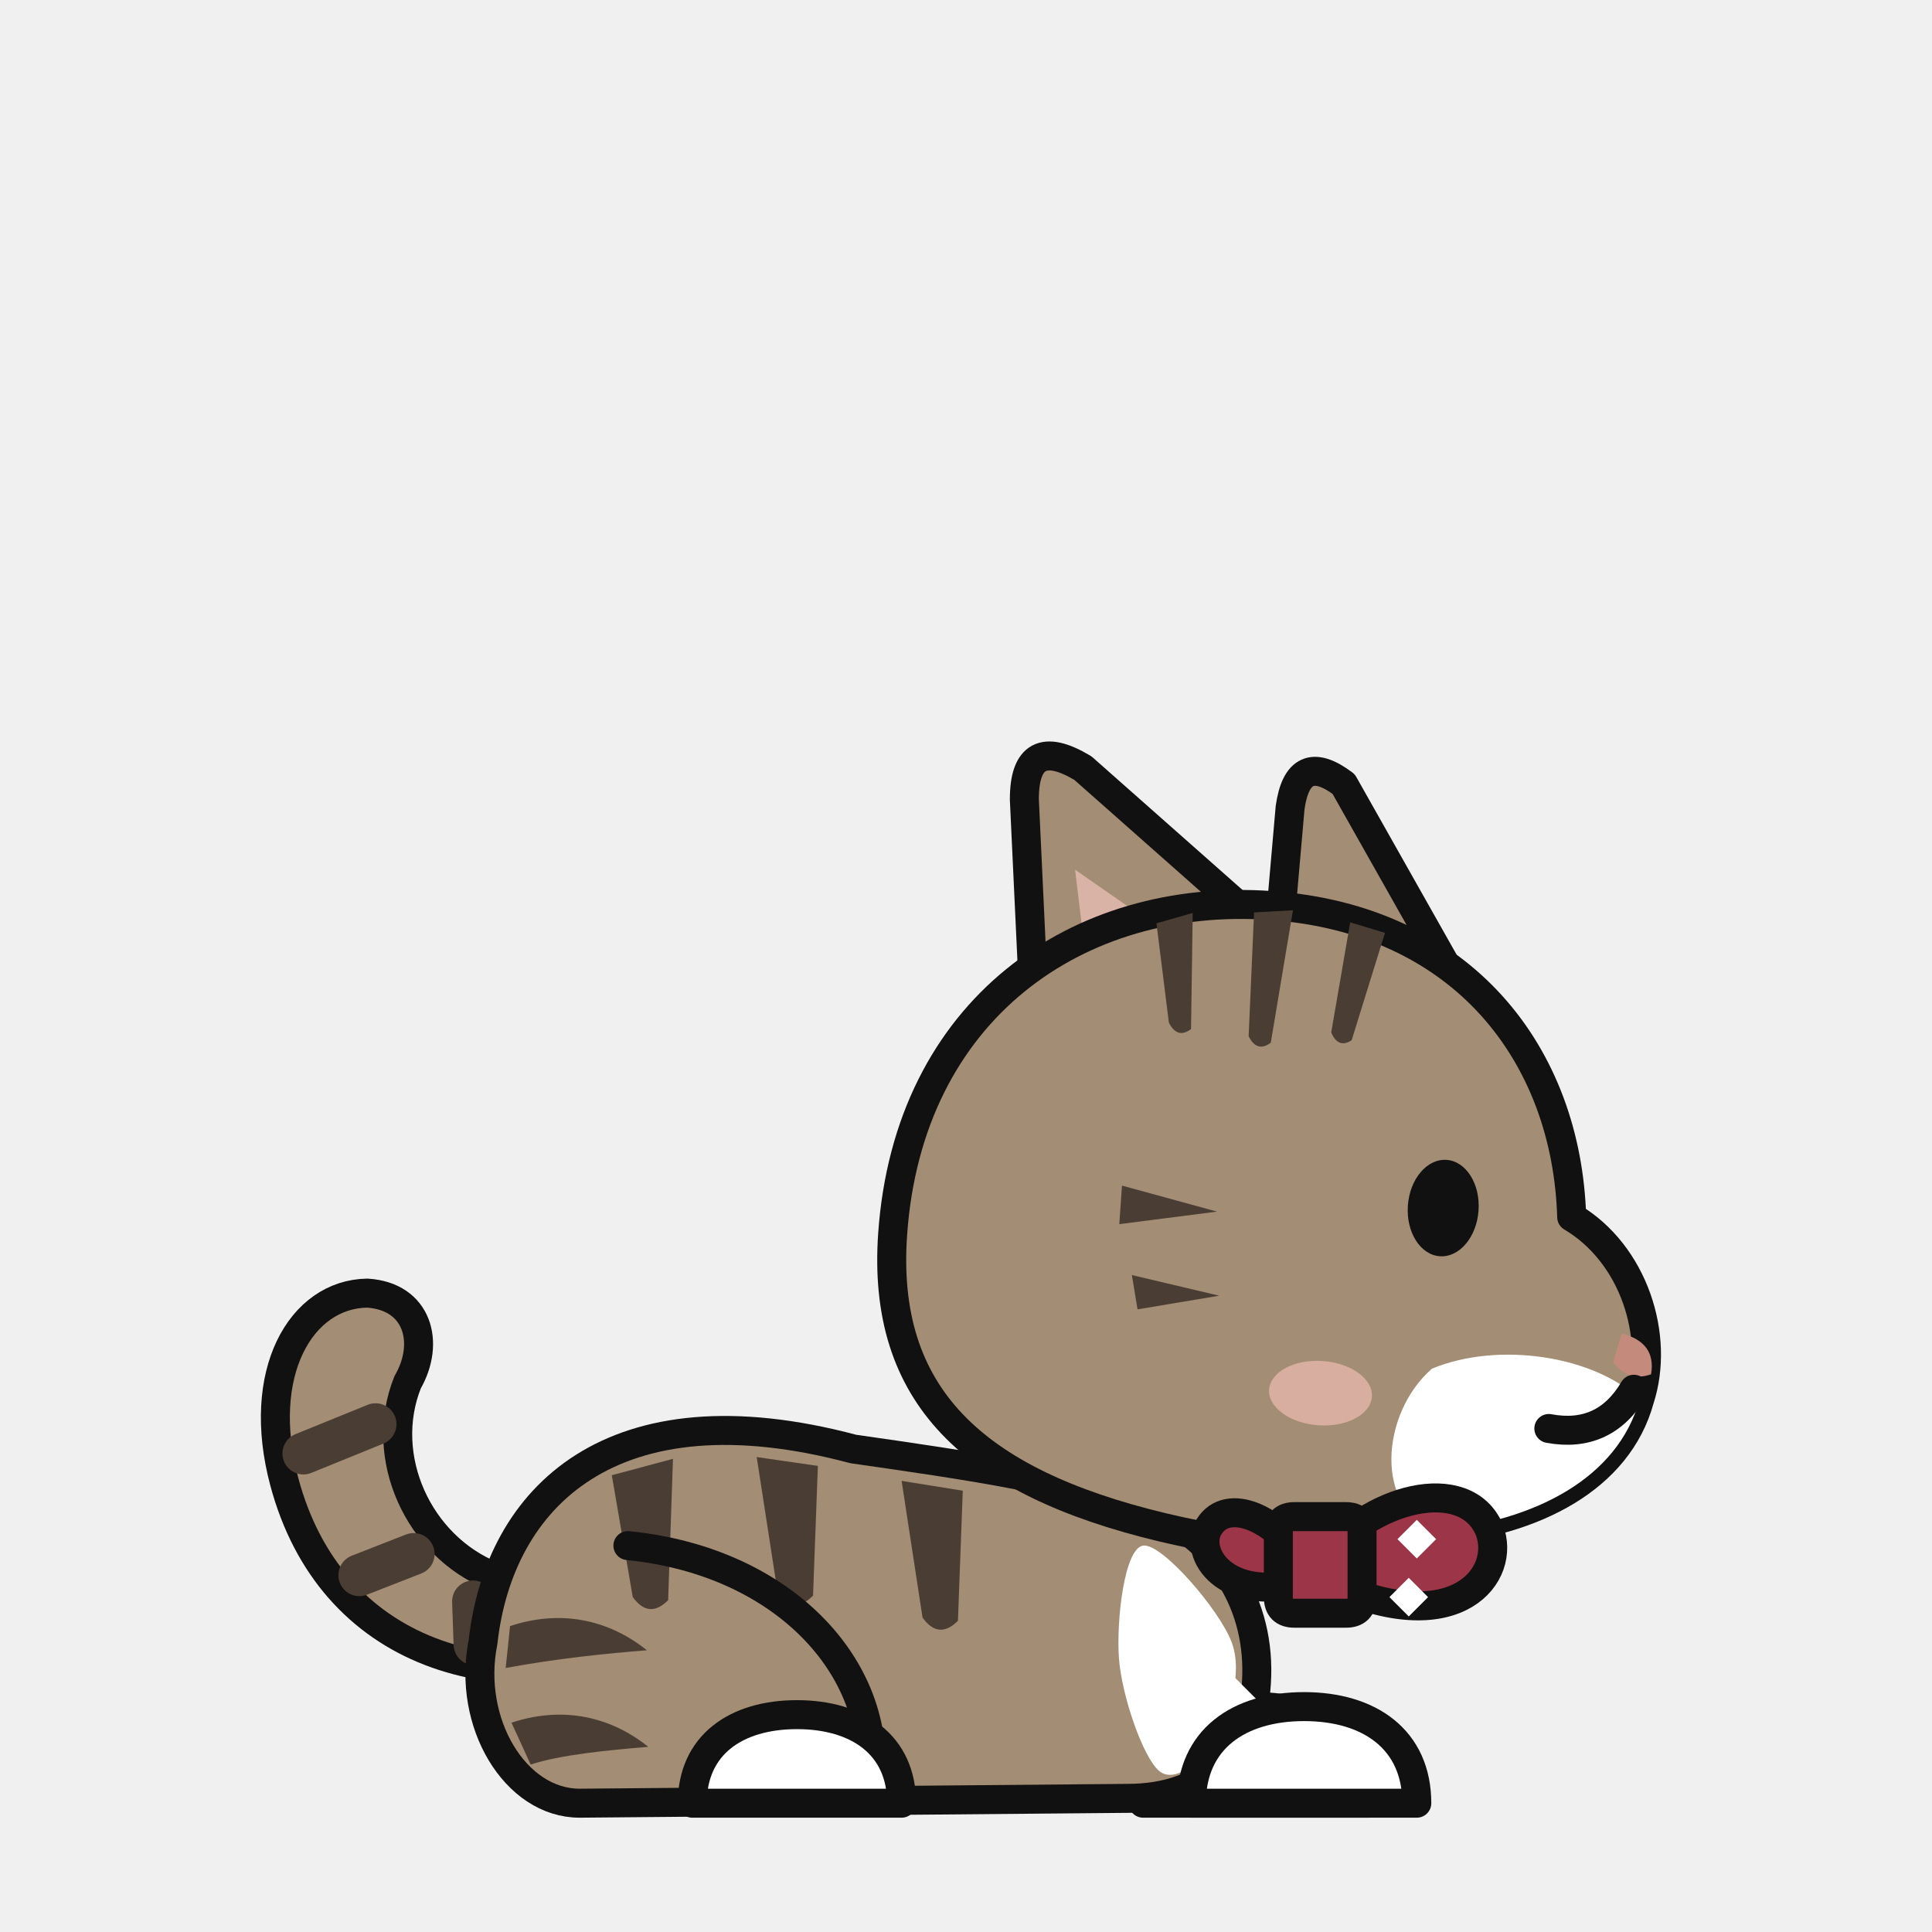
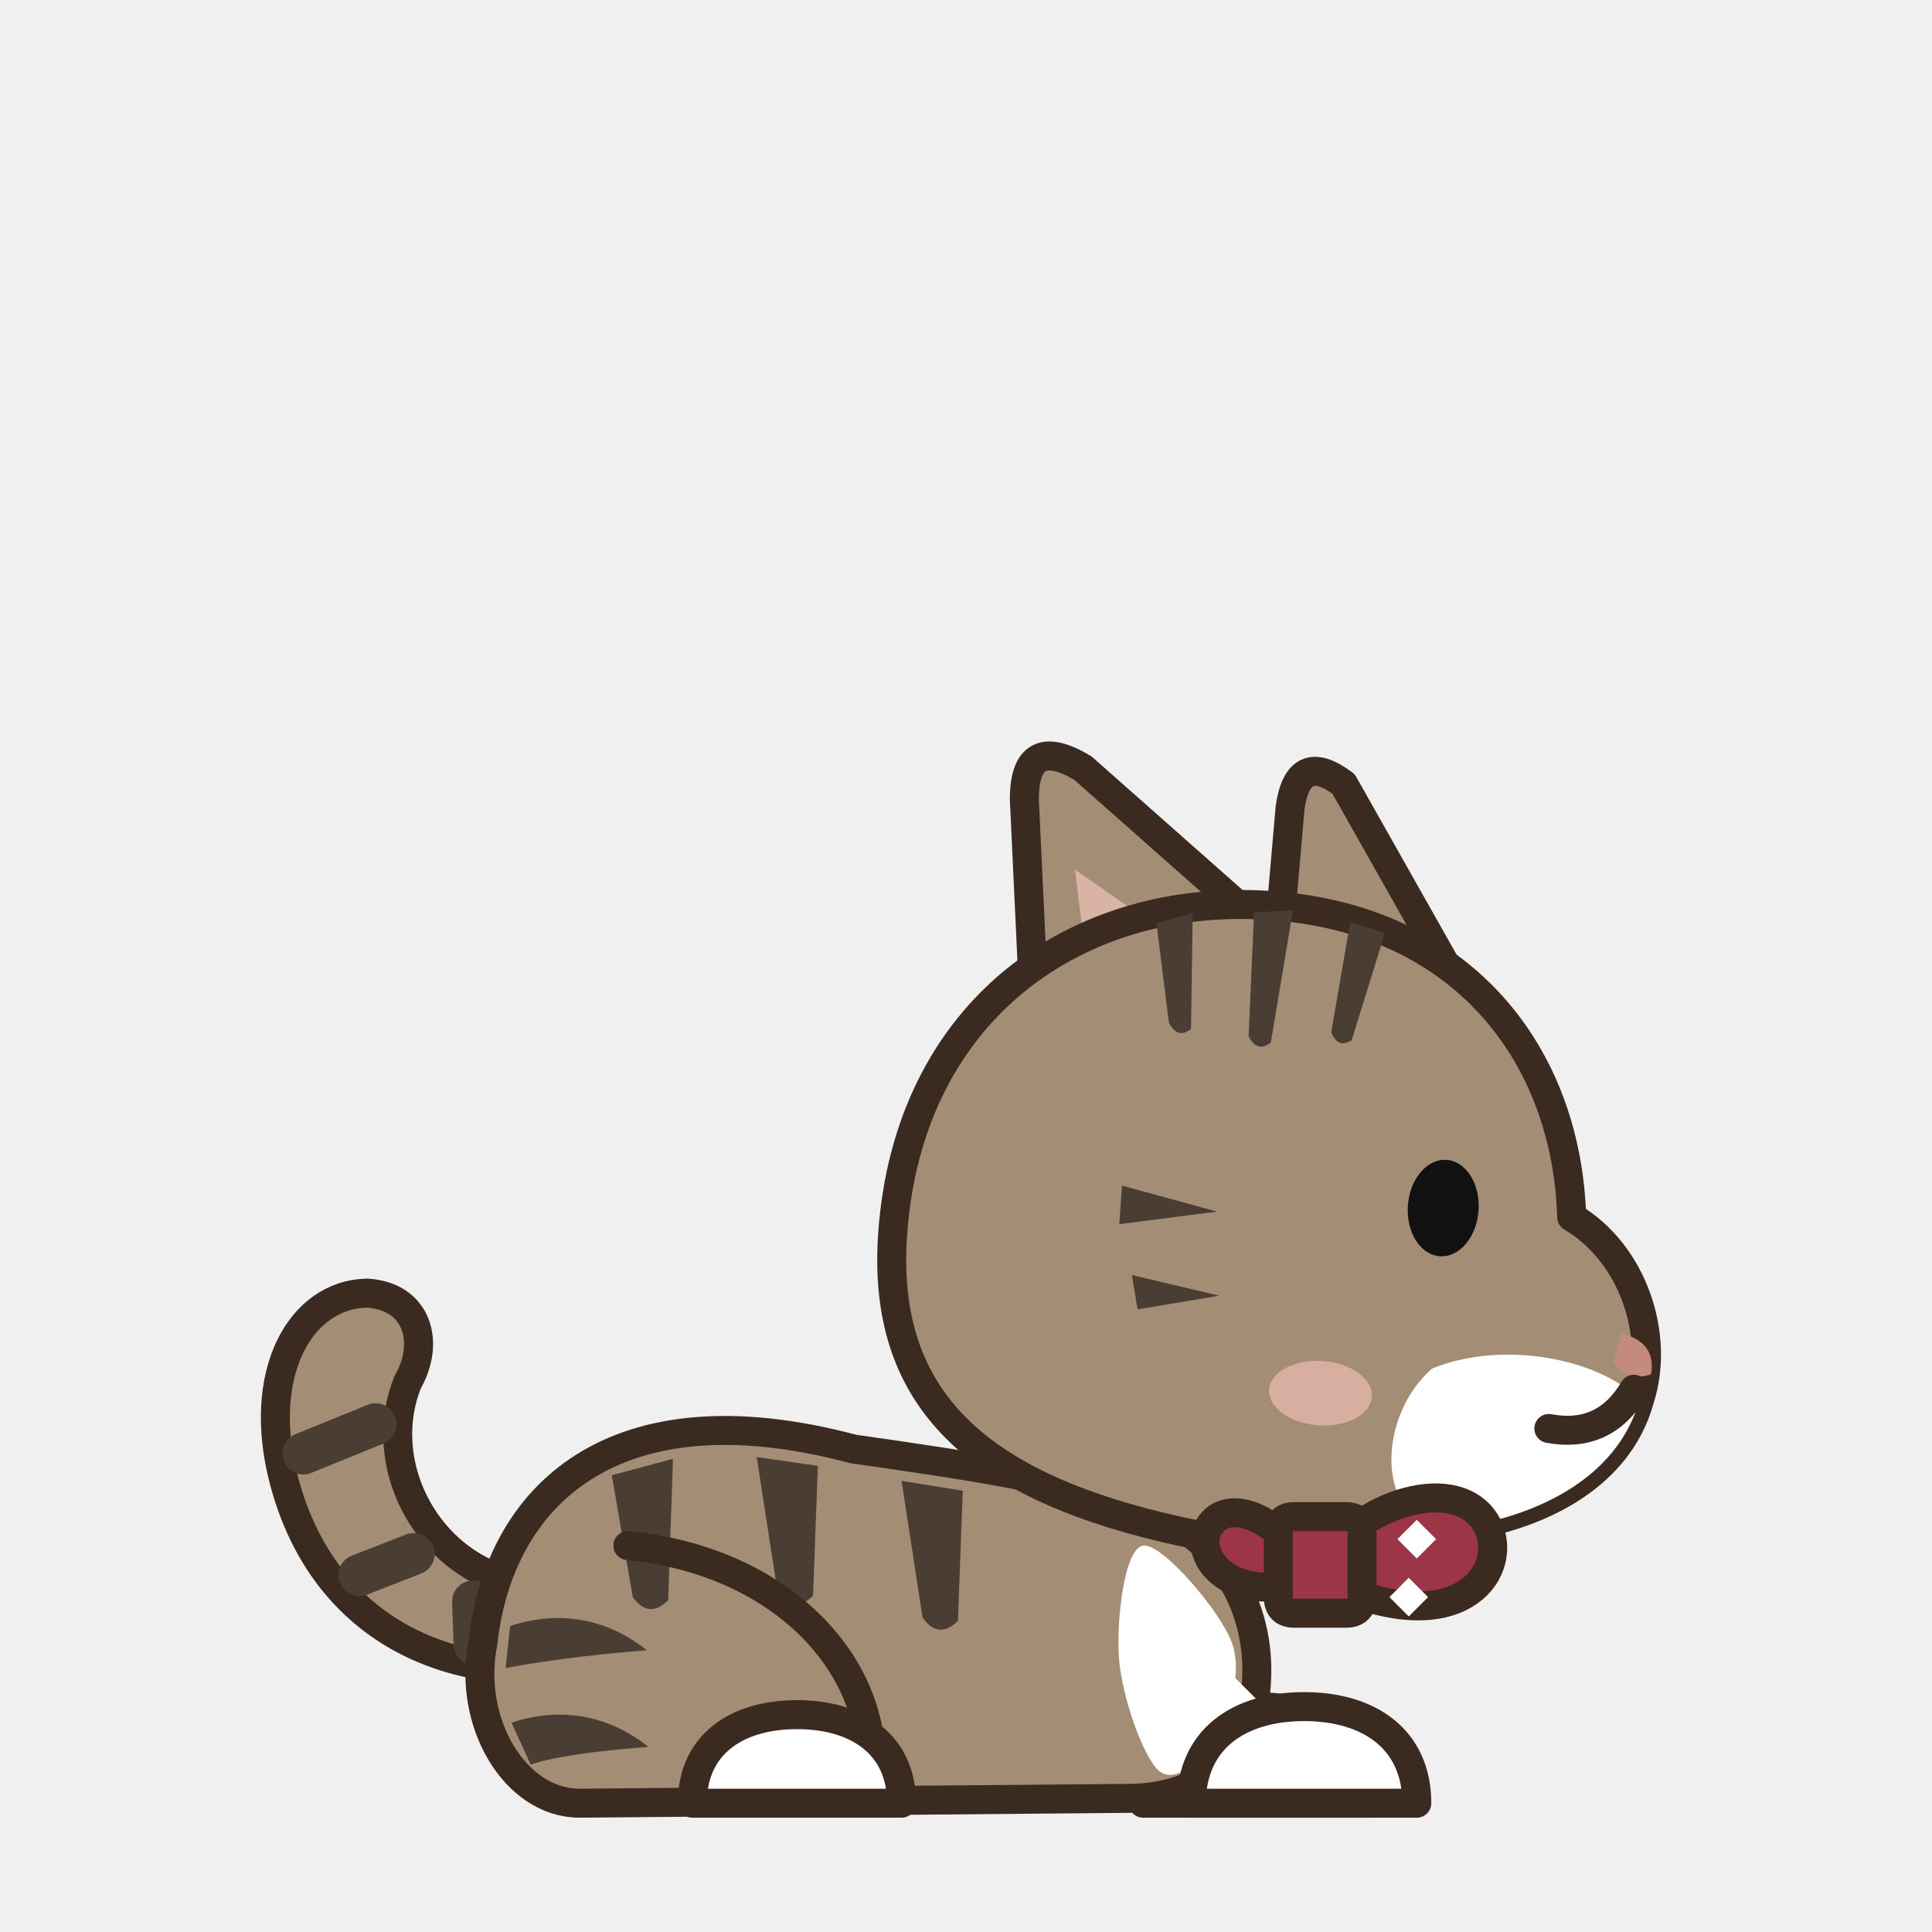
<svg xmlns="http://www.w3.org/2000/svg" viewBox="0 0 120 120" width="120" height="120">
  <g id="cat" transform="translate(60 112)">
    <g id="tail" transform="translate(-21 -6) rotate(-15)">
-       <path id="tail-shape" d="M4 -3C-8 -2 -17 -8 -17 -19C-17 -26 -13 -30 -9 -29C-6 -28 -6 -25 -8 -23C-11 -19 -10 -13 -6 -10C-3 -8 1 -8 4 -9Z" fill="#A38D74" stroke="#111111" stroke-width="1.8" stroke-linejoin="round" />
+       <path id="tail-shape" d="M4 -3C-8 -2 -17 -8 -17 -19C-17 -26 -13 -30 -9 -29C-6 -28 -6 -25 -8 -23C-11 -19 -10 -13 -6 -10C-3 -8 1 -8 4 -9Z" fill="#A38D74" stroke="#3A2A20" stroke-width="1.8" stroke-linejoin="round" />
      <path id="tail-stripes" d="M-7.6 -8.8L-8.2 -6.2M-10.4 -12.6L-14 -12.2M-10.6 -21L-15.4 -20.4" fill="none" stroke="#4A3E34" stroke-width="2.6" stroke-linecap="round" />
    </g>
    <g id="leg-front-far" transform="translate(12 -11)">
      <path id="leg-front-far-shaft" d="M-2 0A2 2 0 0 1 2 0A2 2 0 0 1 -2 0ZM-1.5 0L1.5 0L4 5.5L1 5.5Z" fill="#FFFFFF" />
-       <path id="leg-front-far-paw" d="M-1 11C-1 7.04 1.94 5 6 5C10.06 5 13 7.04 13 11Z" fill="#FFFFFF" stroke="#111111" stroke-width="1.8" stroke-linejoin="round" />
+       <path id="leg-front-far-paw" d="M-1 11C-1 7.04 1.94 5 6 5C10.06 5 13 7.04 13 11Z" fill="#FFFFFF" stroke="#3A2A20" stroke-width="1.8" stroke-linejoin="round" />
    </g>
    <g id="body">
-       <path id="body-shape" d="M-24 0C-28 0 -31 -5 -30 -10C-29 -19 -22 -26 -7 -22C0 -21 7 -20 12 -18C16 -16 18.5 -12 18 -7C17.8 -5 17 -3.5 16 -2.5C14.5 -1 12.5 -0.3 10 -0.3Z" fill="#A38D74" stroke="#111111" stroke-width="1.8" stroke-linejoin="round" />
+       <path id="body-shape" d="M-24 0C-28 0 -31 -5 -30 -10C-29 -19 -22 -26 -7 -22C0 -21 7 -20 12 -18C16 -16 18.5 -12 18 -7C17.8 -5 17 -3.5 16 -2.5C14.5 -1 12.5 -0.3 10 -0.3Z" fill="#A38D74" stroke="#3A2A20" stroke-width="1.8" stroke-linejoin="round" />
      <path id="body-stripes" d="M-22 -20.37L-18.2 -21.39L-18.5 -12.61Q-19.7 -11.41 -20.7 -12.81ZM-13 -21.5L-9.2 -20.95L-9.5 -12.89Q-10.7 -11.69 -11.7 -13.09ZM-4 -20.02L-0.2 -19.41L-0.5 -11.33Q-1.7 -10.13 -2.7 -11.53ZM-28.32 -11C-25.32 -12 -22.32 -11.5 -19.82 -9.5C-22.32 -9.3 -25.32 -9 -28.59 -8.4ZM-28.23 -5C-25.23 -6 -22.23 -5.5 -19.73 -3.5C-22.23 -3.3 -25.23 -3 -27.04 -2.4Z" fill="#4A3E34" />
      <path id="chest" d="M11 -16C12.17 -16.17 15.75 -12 16.5 -10C17.25 -8 16.25 -5.33 15.5 -4C14.75 -2.67 13 -1.17 12 -2C11 -2.83 9.67 -6.67 9.5 -9C9.33 -11.33 9.83 -15.83 11 -16Z" fill="#FFFFFF" />
    </g>
    <g id="leg-hind-near" transform="translate(-14 -10)">
      <path id="leg-hind-near-shaft" d="M-2.5 0A2.5 2.5 0 0 1 2.5 0A2.5 2.5 0 0 1 -2.5 0ZM-1.5 0L1.5 0L4 5L0 5Z" fill="#A38D74" />
-       <path id="haunch-line" d="M8 9C9 2 3 -5 -7 -6" fill="none" stroke="#111111" stroke-width="1.8" stroke-linecap="round" />
-       <path id="leg-hind-near-paw" d="M-3 10C-3 6.37 -0.27 4.5 3.5 4.5C7.27 4.5 10 6.37 10 10Z" fill="#FFFFFF" stroke="#111111" stroke-width="1.8" stroke-linejoin="round" />
+       <path id="haunch-line" d="M8 9C9 2 3 -5 -7 -6" fill="none" stroke="#3A2A20" stroke-width="1.8" stroke-linecap="round" />
+       <path id="leg-hind-near-paw" d="M-3 10C-3 6.37 -0.27 4.5 3.5 4.5C7.27 4.5 10 6.37 10 10Z" fill="#FFFFFF" stroke="#3A2A20" stroke-width="1.8" stroke-linejoin="round" />
    </g>
    <g id="leg-front-near" transform="translate(12 -11)">
      <path id="leg-front-near-shaft" d="M-2 0A2 2 0 0 1 2 0A2 2 0 0 1 -2 0ZM-1.5 0L1.5 0L7 5.5L4 5.5Z" fill="#FFFFFF" />
-       <path id="leg-front-near-paw" d="M2 11C2 7.04 4.94 5 9 5C13.06 5 16 7.04 16 11Z" fill="#FFFFFF" stroke="#111111" stroke-width="1.8" stroke-linejoin="round" />
+       <path id="leg-front-near-paw" d="M2 11C2 7.04 4.94 5 9 5C13.06 5 16 7.04 16 11Z" fill="#FFFFFF" stroke="#3A2A20" stroke-width="1.8" stroke-linejoin="round" />
    </g>
    <g id="head" transform="translate(14 -14) rotate(4)">
      <g id="ear-right" transform="translate(8 -38) rotate(-12)">
-         <path id="ear-right-shape" d="M-6 2L-3 -11Q-2 -14.5 0.5 -12L6 2Z" fill="#A38D74" stroke="#111111" stroke-width="1.8" stroke-linejoin="round" />
+         <path id="ear-right-shape" d="M-6 2L-3 -11Q-2 -14.5 0.5 -12L6 2Z" fill="#A38D74" stroke="#3A2A20" stroke-width="1.8" stroke-linejoin="round" />
      </g>
      <g id="ear-left" transform="translate(-4 -37) rotate(-18)">
-         <path id="ear-left-shape" d="M-9 2L-6 -13Q-5 -17 -2 -14L9 2Z" fill="#A38D74" stroke="#111111" stroke-width="1.8" stroke-linejoin="round" />
+         <path id="ear-left-shape" d="M-9 2L-6 -13Q-5 -17 -2 -14L9 2Z" fill="#A38D74" stroke="#3A2A20" stroke-width="1.8" stroke-linejoin="round" />
        <path id="ear-left-inner" d="M-5 0L-4 -8L3 0Z" fill="#D9B3A6" />
      </g>
-       <path id="head-shape" d="M-20 -20C-20 -34 -10 -42 2 -42C14 -42 21 -34 22 -24C26 -22 28 -17 27 -13C26 -8 21 -5 15 -4C10 -2 4 -2 -2 -3C-14 -5 -20 -10 -20 -20Z" fill="#A38D74" stroke="#111111" stroke-width="1.8" stroke-linejoin="round" />
+       <path id="head-shape" d="M-20 -20C-20 -34 -10 -42 2 -42C14 -42 21 -34 22 -24C26 -22 28 -17 27 -13C26 -8 21 -5 15 -4C10 -2 4 -2 -2 -3C-14 -5 -20 -10 -20 -20Z" fill="#A38D74" stroke="#3A2A20" stroke-width="1.8" stroke-linejoin="round" />
      <path id="head-stripes" d="M1 -41.5L3.4 -41.8L2.6 -33.5Q1.8 -32.8 1.2 -33.8ZM-5 -40.4L-2.8 -41.2L-2.4 -34Q-3.2 -33.3 -3.8 -34.3ZM7 -41.3L9.2 -40.8L7.6 -34Q6.8 -33.4 6.3 -34.4ZM-6 -24L0 -22.8L-6 -21.6ZM-5 -18.5L0.5 -17.6L-4.5 -16.4Z" fill="#4A3E34" />
      <path id="muzzle" d="M14 -14C18 -16 24 -15.5 27 -13C26 -8 21 -5 15 -4C11 -5 11 -11 14 -14Z" fill="#FFFFFF" />
      <path id="cheeks" d="M4 -12a3.2 2 0 1 0 6.4 0a3.2 2 0 1 0 -6.4 0Z" fill="#D7AE9F" />
      <g id="eyes-open" transform="translate(14 -24)">
        <path d="M-2.2 0a2.2 3 0 1 0 4.4 0a2.2 3 0 1 0 -4.4 0Z" fill="#111111" />
      </g>
      <g id="eyes-closed" transform="translate(14 -24)" opacity="0">
-         <path d="M-3 -0.5Q0 2.5 3 -0.5" fill="none" stroke="#111111" stroke-width="1.8" stroke-linecap="round" />
+         <path d="M-3 -0.5Q0 2.5 3 -0.5" fill="none" stroke="#3A2A20" stroke-width="1.8" stroke-linecap="round" />
      </g>
      <g id="eyes-happy" transform="translate(14 -24)" opacity="0">
-         <path d="M-3 1Q0 -2.5 3 1" fill="none" stroke="#111111" stroke-width="1.8" stroke-linecap="round" />
+         <path d="M-3 1Q0 -2.5 3 1" fill="none" stroke="#3A2A20" stroke-width="1.8" stroke-linecap="round" />
      </g>
      <path id="nose" d="M25.6 -17Q27.8 -16.6 27.6 -14.6Q26.2 -14 25.2 -15.2Z" fill="#C48B7D" />
-       <path id="mouth" d="M26.6 -13.6Q25 -10.4 21.5 -10.8" fill="none" stroke="#111111" stroke-width="1.8" stroke-linecap="round" />
+       <path id="mouth" d="M26.6 -13.6Q25 -10.4 21.5 -10.8" fill="none" stroke="#3A2A20" stroke-width="1.8" stroke-linecap="round" />
    </g>
    <g id="bow" transform="translate(22 -15)">
-       <path id="bow-loops" d="M0 0C3 -4 9 -5.5 10.5 -2C11.6 0.8 8.5 4.8 1 1.5ZM-1 0C-3 -3 -6 -4 -7 -2C-7.8 -0.2 -5.5 2.6 -1 1.2Z" fill="#9C3548" stroke="#111111" stroke-width="1.8" stroke-linejoin="round" />
+       <path id="bow-loops" d="M0 0C3 -4 9 -5.5 10.5 -2C11.6 0.8 8.5 4.8 1 1.5ZM-1 0C-3 -3 -6 -4 -7 -2C-7.8 -0.2 -5.5 2.6 -1 1.2Z" fill="#9C3548" stroke="#3A2A20" stroke-width="1.8" stroke-linejoin="round" />
      <path id="bow-pattern" d="M6 -2.6l1.2 1.2l-1.2 1.2l-1.2 -1.2ZM5.5 1l1.2 1.2l-1.2 1.2l-1.2 -1.2Z" fill="#FFFFFF" />
-       <path id="bow-knot" d="M-1.6 -2.8H1.6Q2.6 -2.8 2.6 -1.8V2.2Q2.6 3.2 1.6 3.2H-1.6Q-2.6 3.2 -2.6 2.2V-1.8Q-2.6 -2.8 -1.6 -2.8Z" fill="#9C3548" stroke="#111111" stroke-width="1.8" stroke-linejoin="round" />
+       <path id="bow-knot" d="M-1.6 -2.8H1.6Q2.6 -2.8 2.6 -1.8V2.2Q2.6 3.2 1.6 3.2H-1.6Q-2.6 3.2 -2.6 2.2V-1.8Q-2.6 -2.8 -1.6 -2.8Z" fill="#9C3548" stroke="#3A2A20" stroke-width="1.8" stroke-linejoin="round" />
    </g>
  </g>
</svg>
